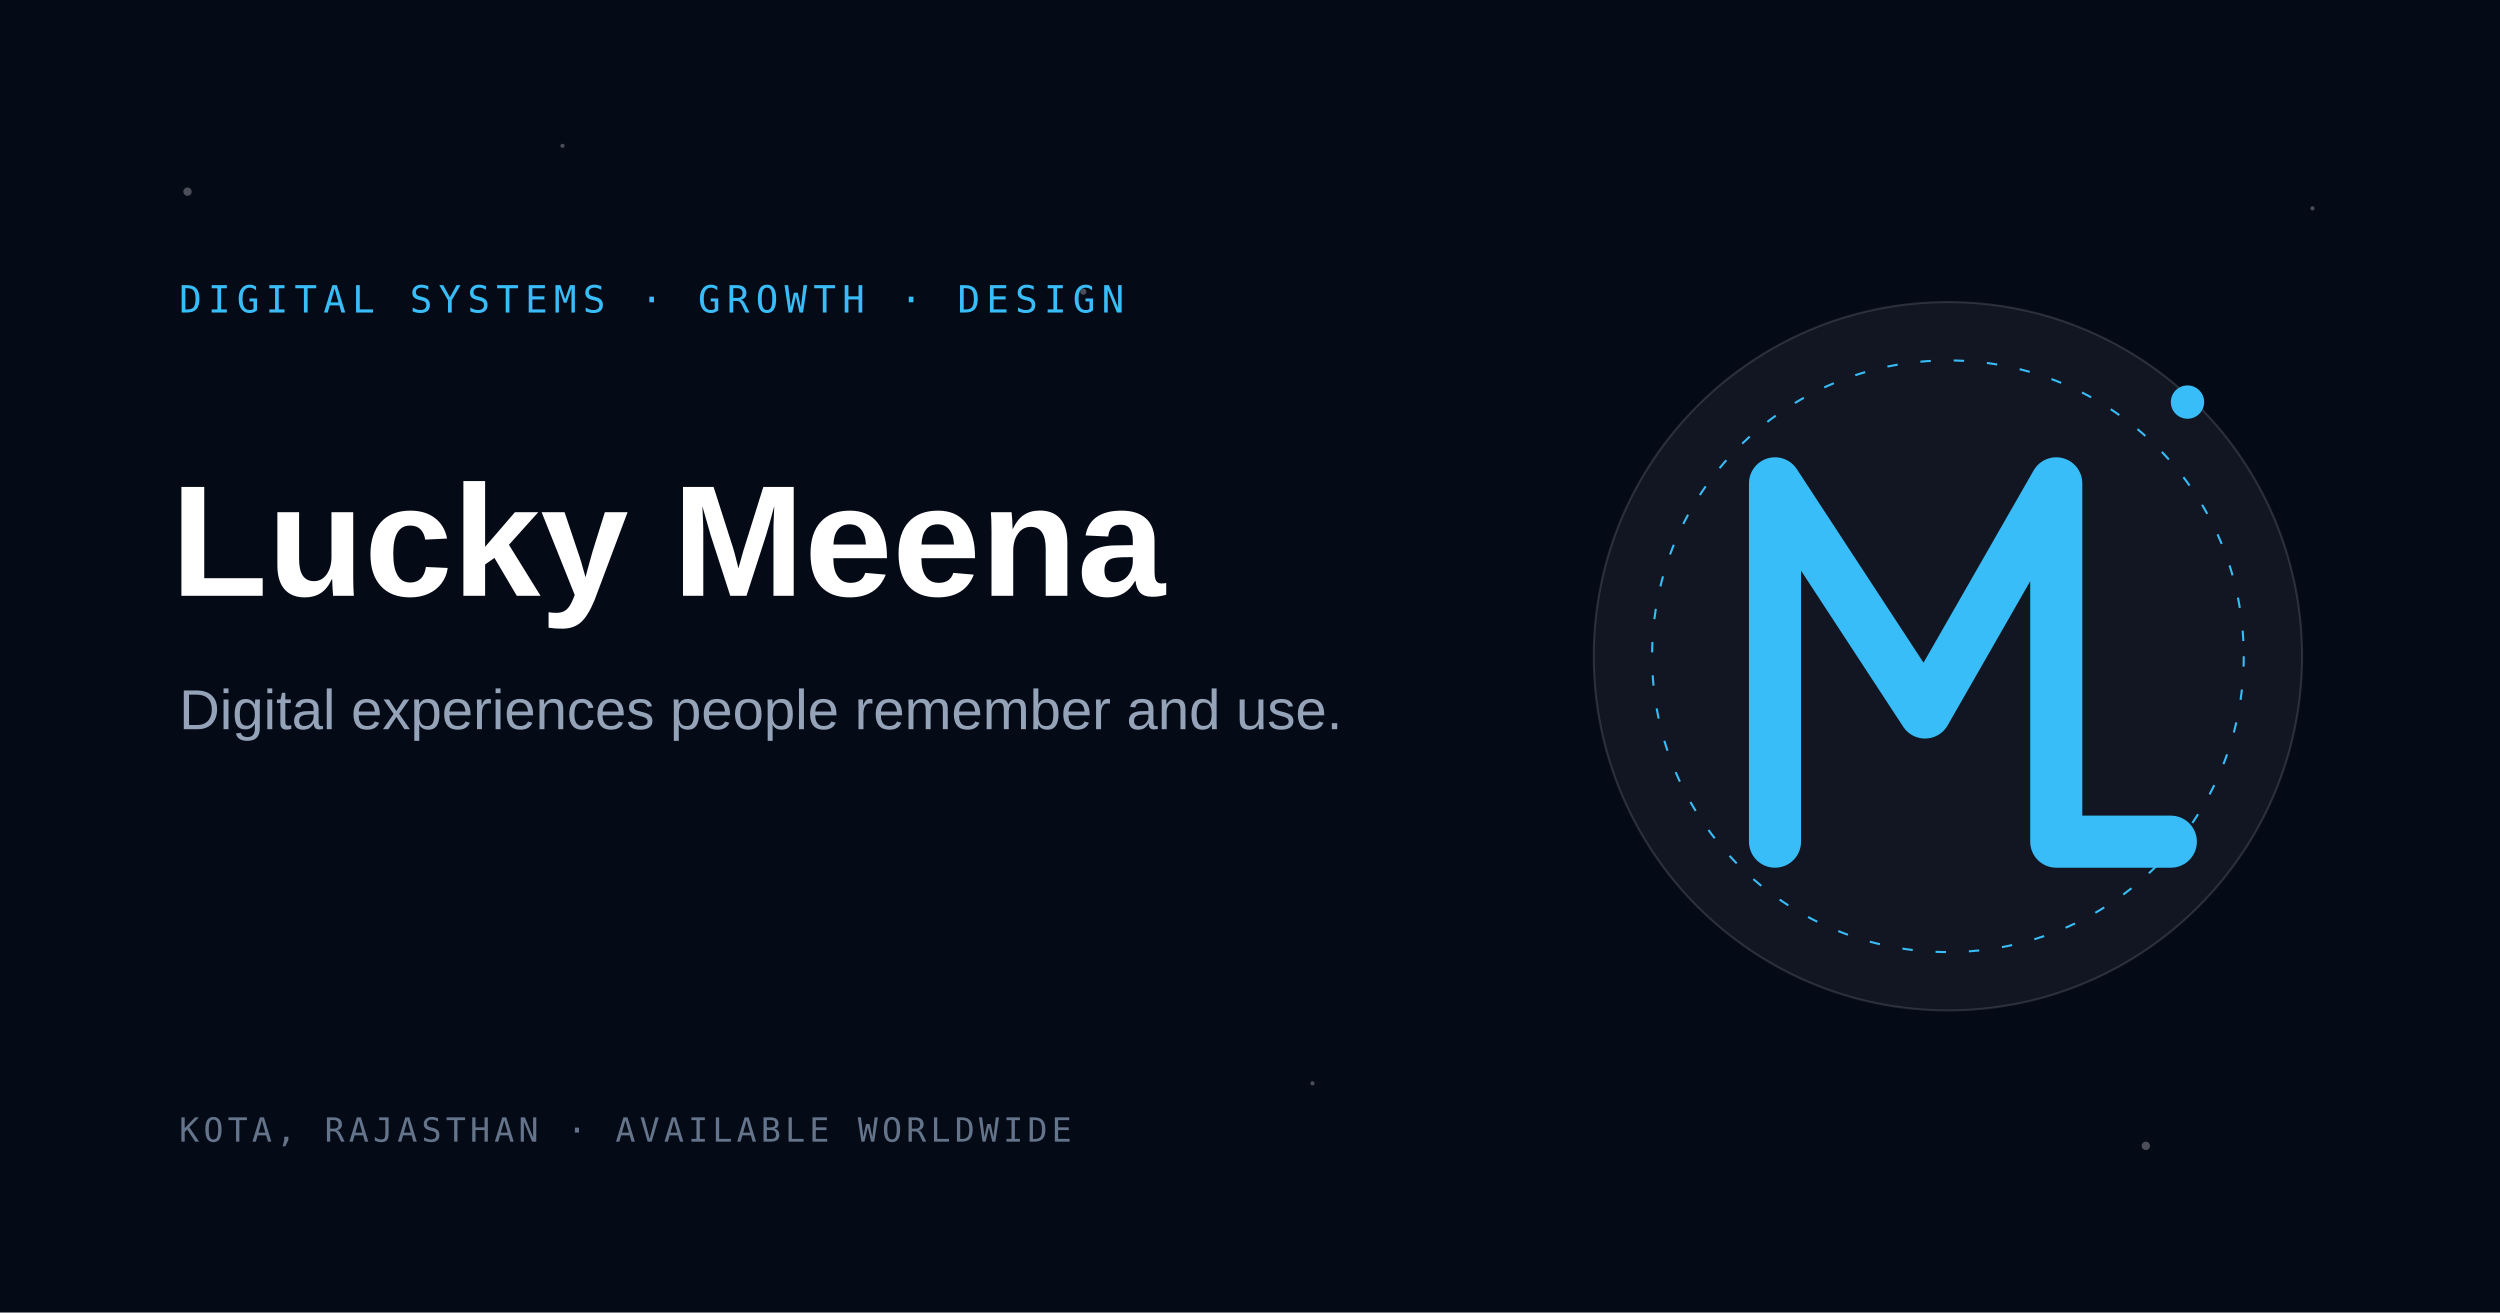
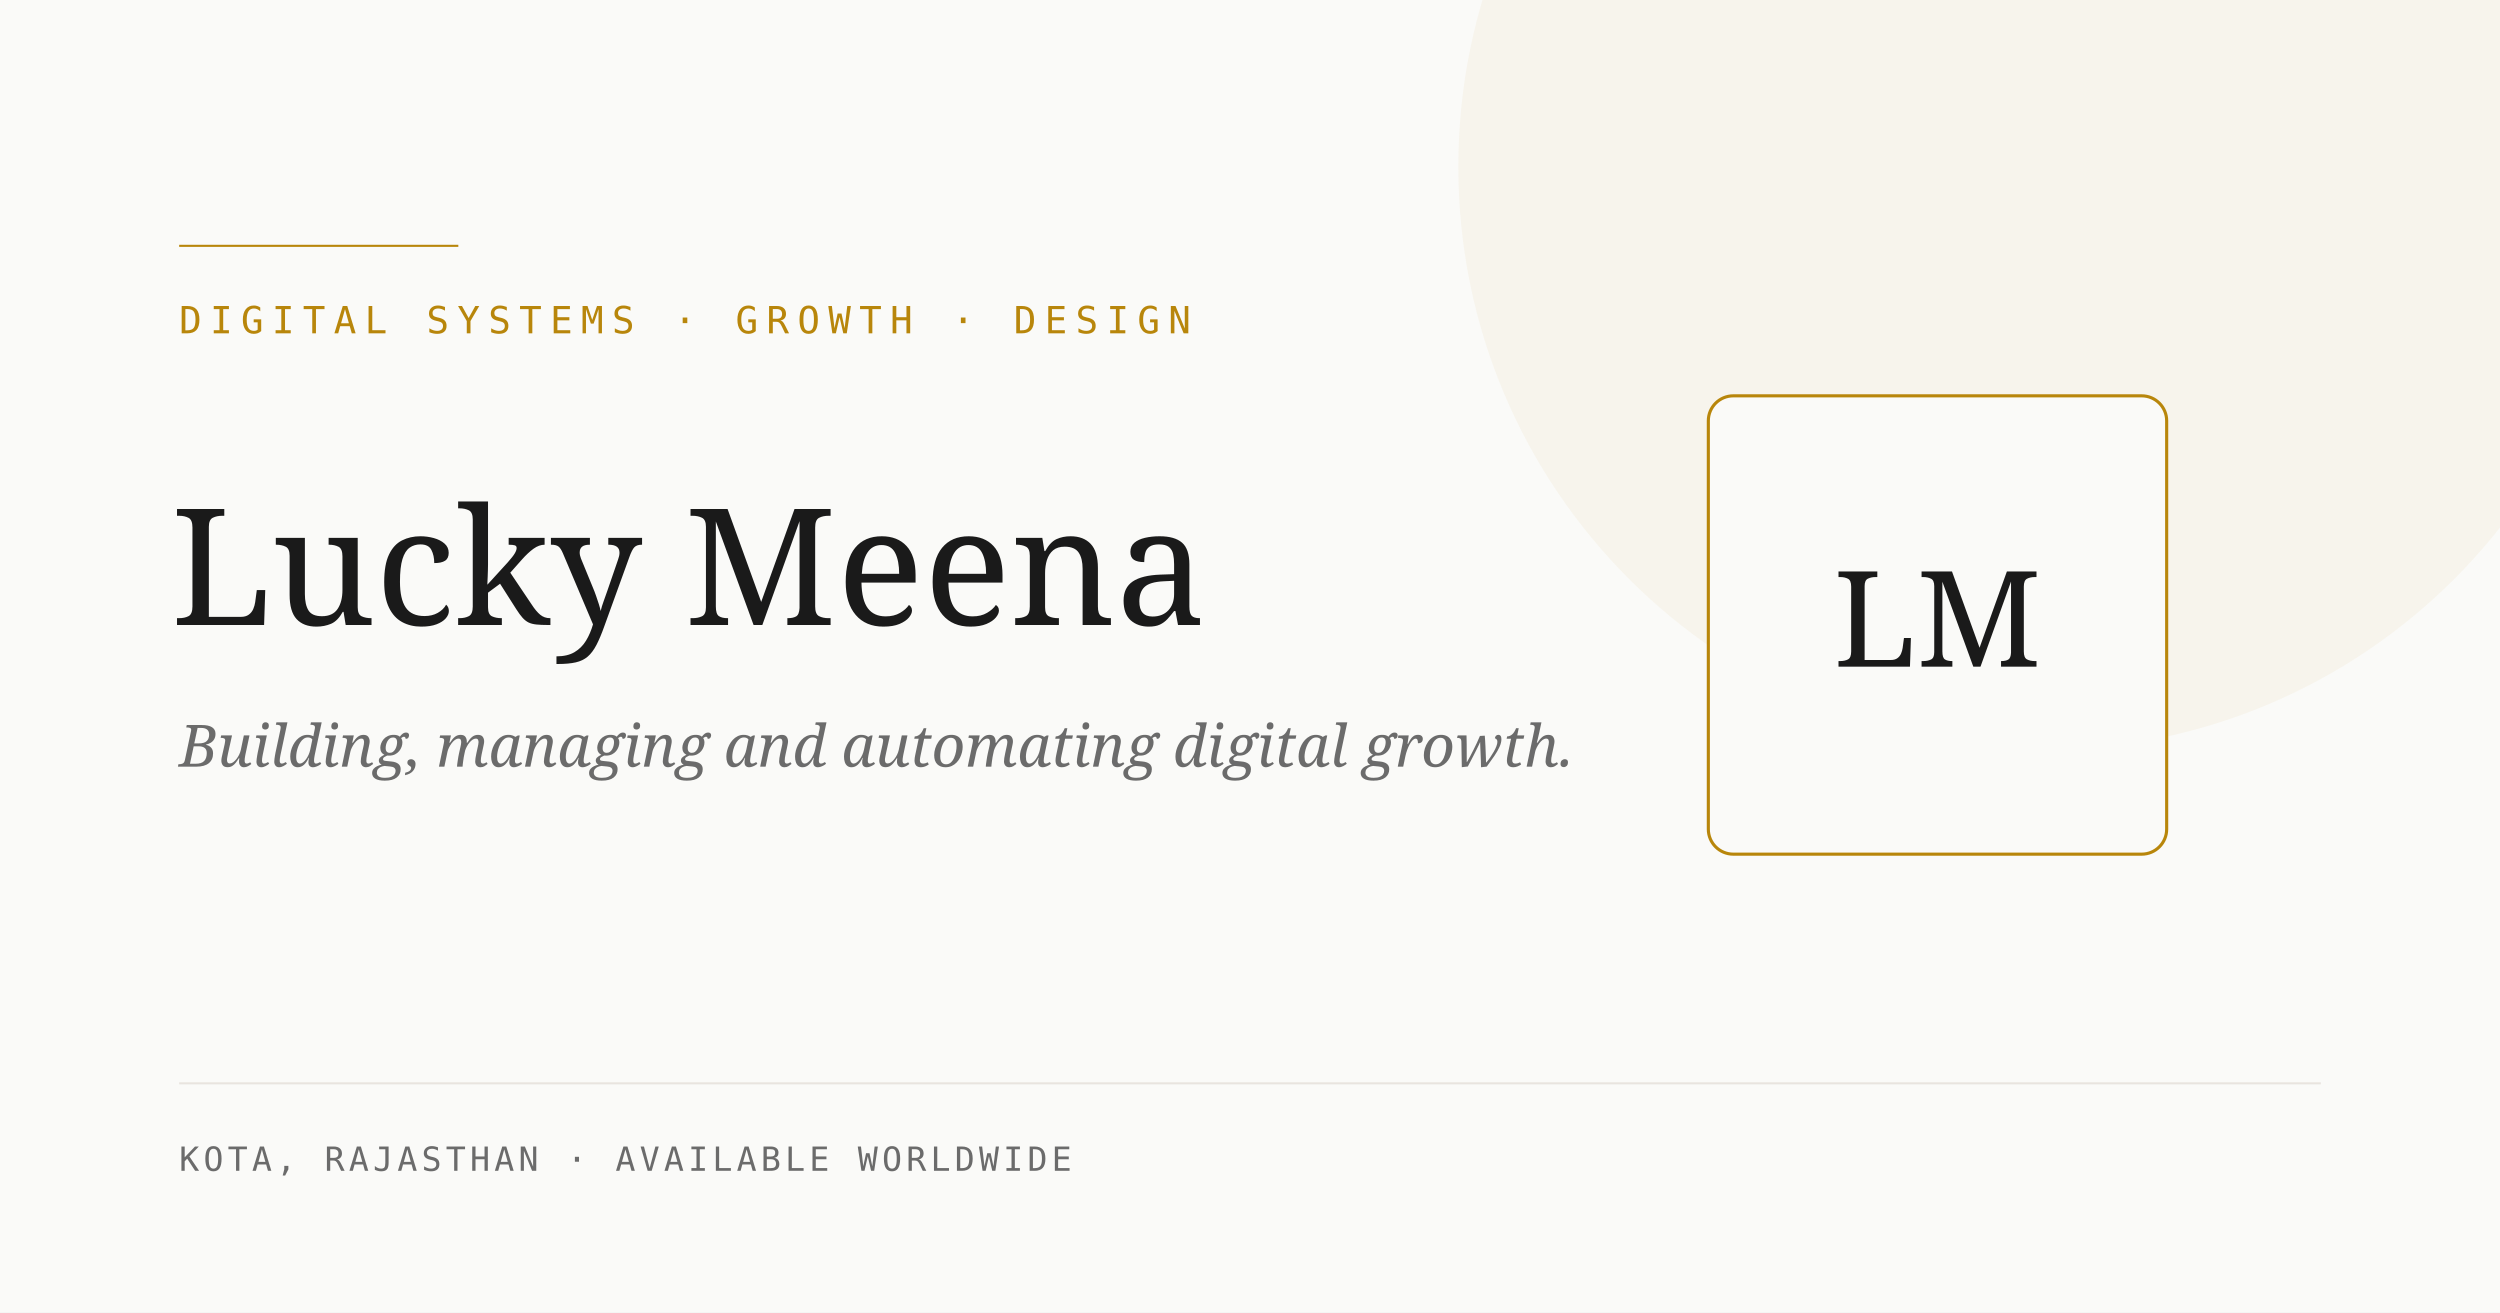
<svg xmlns="http://www.w3.org/2000/svg" viewBox="0 0 1200 630">
-   <defs>
-     <radialGradient id="a" cx="0" cy="0" r="1" gradientTransform="translate(930 140) rotate(130) scale(590)">
-       <stop stop-color="#8B5CF6" stop-opacity=".55" />
-       <stop offset="1" stop-color="#050A17" stop-opacity="0" />
-     </radialGradient>
-     <linearGradient id="b" x1="720" y1="110" x2="1050" y2="520">
-       <stop stop-color="#38BDF8" />
-       <stop offset=".52" stop-color="#8B5CF6" />
-       <stop offset="1" stop-color="#F472B6" />
-     </linearGradient>
-   </defs>
-   <rect width="1200" height="630" fill="#050A17" />
-   <rect width="1200" height="630" fill="url(#a)" />
-   <g opacity=".28" fill="#fff">
-     <circle cx="90" cy="92" r="2" />
-     <circle cx="270" cy="70" r="1" />
-     <circle cx="520" cy="140" r="1.5" />
-     <circle cx="1110" cy="100" r="1" />
-     <circle cx="1030" cy="550" r="2" />
-     <circle cx="630" cy="520" r="1" />
-   </g>
-   <text x="86" y="150" fill="#38BDF8" font-family="monospace" font-size="18" letter-spacing="3">DIGITAL SYSTEMS · GROWTH · DESIGN</text>
-   <text x="82" y="286" fill="#fff" font-family="Arial,sans-serif" font-size="76" font-weight="700">Lucky Meena</text>
-   <text x="86" y="350" fill="#94A3B8" font-family="Arial,sans-serif" font-size="27">Digital experiences people remember and use.</text>
-   <g transform="translate(790 120)">
-     <circle cx="145" cy="195" r="170" fill="#fff" fill-opacity=".05" stroke="#fff" stroke-opacity=".13" />
-     <circle cx="145" cy="195" r="142" fill="none" stroke="url(#b)" stroke-dasharray="5 11" />
-     <path d="M62 284V112l72 110 63-110v172m0 0h55" fill="none" stroke="url(#b)" stroke-width="25" stroke-linecap="round" stroke-linejoin="round" />
-     <circle cx="260" cy="73" r="8" fill="#38BDF8" />
-   </g>
-   <text x="86" y="548" fill="#64748B" font-family="monospace" font-size="16" letter-spacing="2">KOTA, RAJASTHAN · AVAILABLE WORLDWIDE</text>
+   <rect width="1200" height="630" fill="#FAFAF8" />
+   <circle cx="980" cy="80" r="280" fill="#B8860B" fill-opacity=".05" />
+   <line x1="86" y1="118" x2="220" y2="118" stroke="#B8860B" stroke-width="1" />
+   <text x="86" y="160" fill="#B8860B" font-family="ui-monospace, monospace" font-size="18" letter-spacing="4">DIGITAL SYSTEMS · GROWTH · DESIGN</text>
+   <text x="82" y="300" fill="#1A1A1A" font-family="Georgia, serif" font-size="78">Lucky Meena</text>
+   <text x="86" y="368" fill="#6B6B6B" font-family="Georgia, serif" font-size="28" font-style="italic">Building, managing and automating digital growth.</text>
+   <rect x="820" y="190" width="220" height="220" rx="12" fill="#FAFAF8" stroke="#B8860B" stroke-width="1.5" />
+   <text x="930" y="320" text-anchor="middle" fill="#1A1A1A" font-family="Georgia, serif" font-size="64">LM</text>
+   <line x1="86" y1="520" x2="1114" y2="520" stroke="#E8E4DF" stroke-width="1" />
+   <text x="86" y="562" fill="#6B6B6B" font-family="ui-monospace, monospace" font-size="16" letter-spacing="2">KOTA, RAJASTHAN · AVAILABLE WORLDWIDE</text>
</svg>
